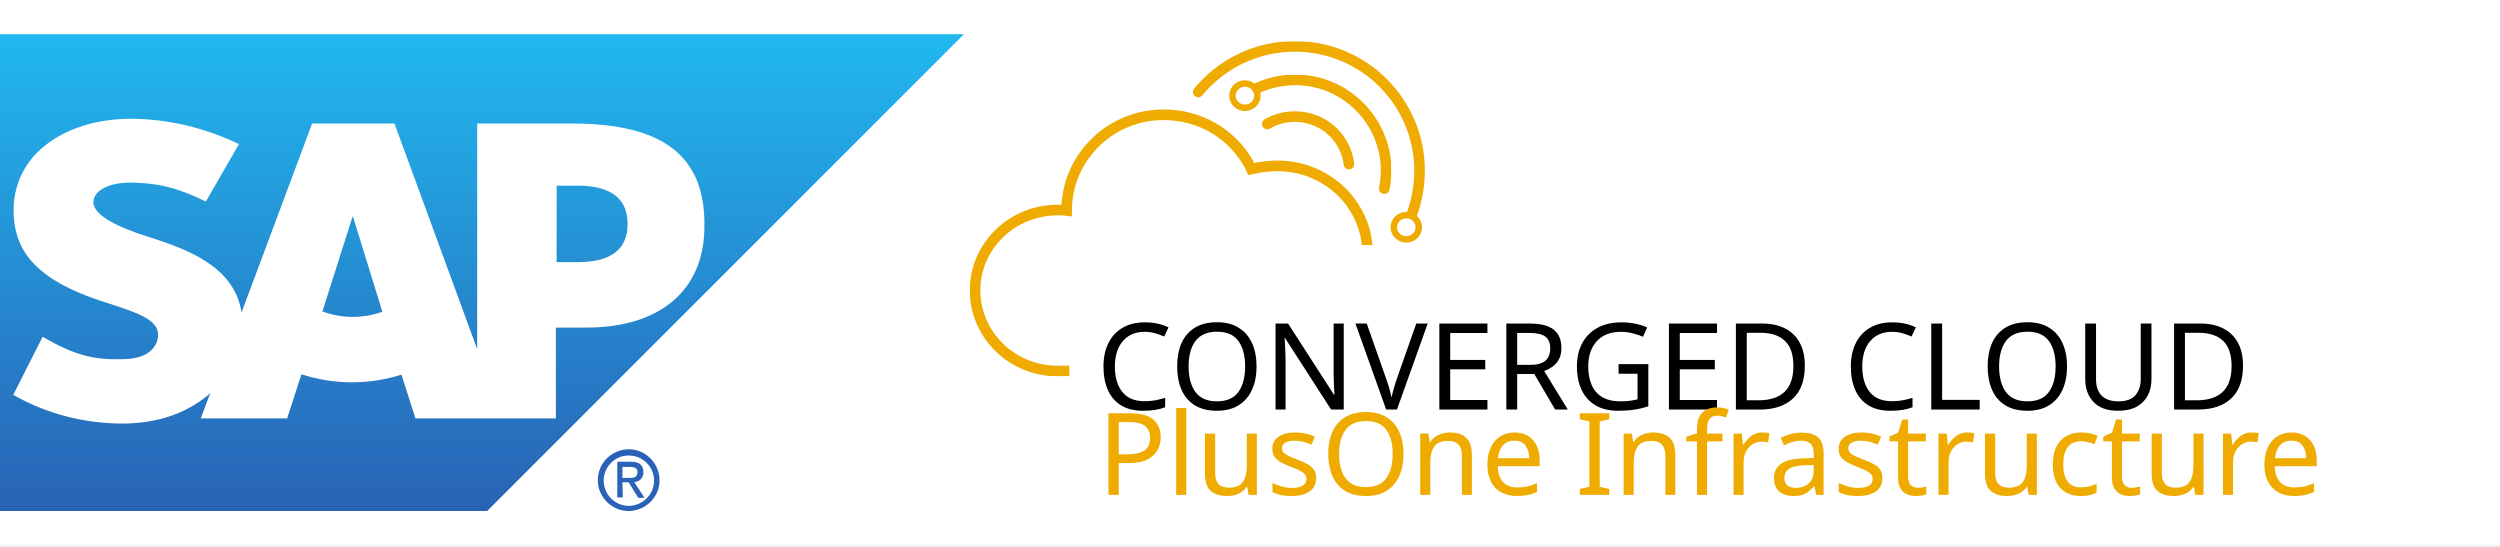
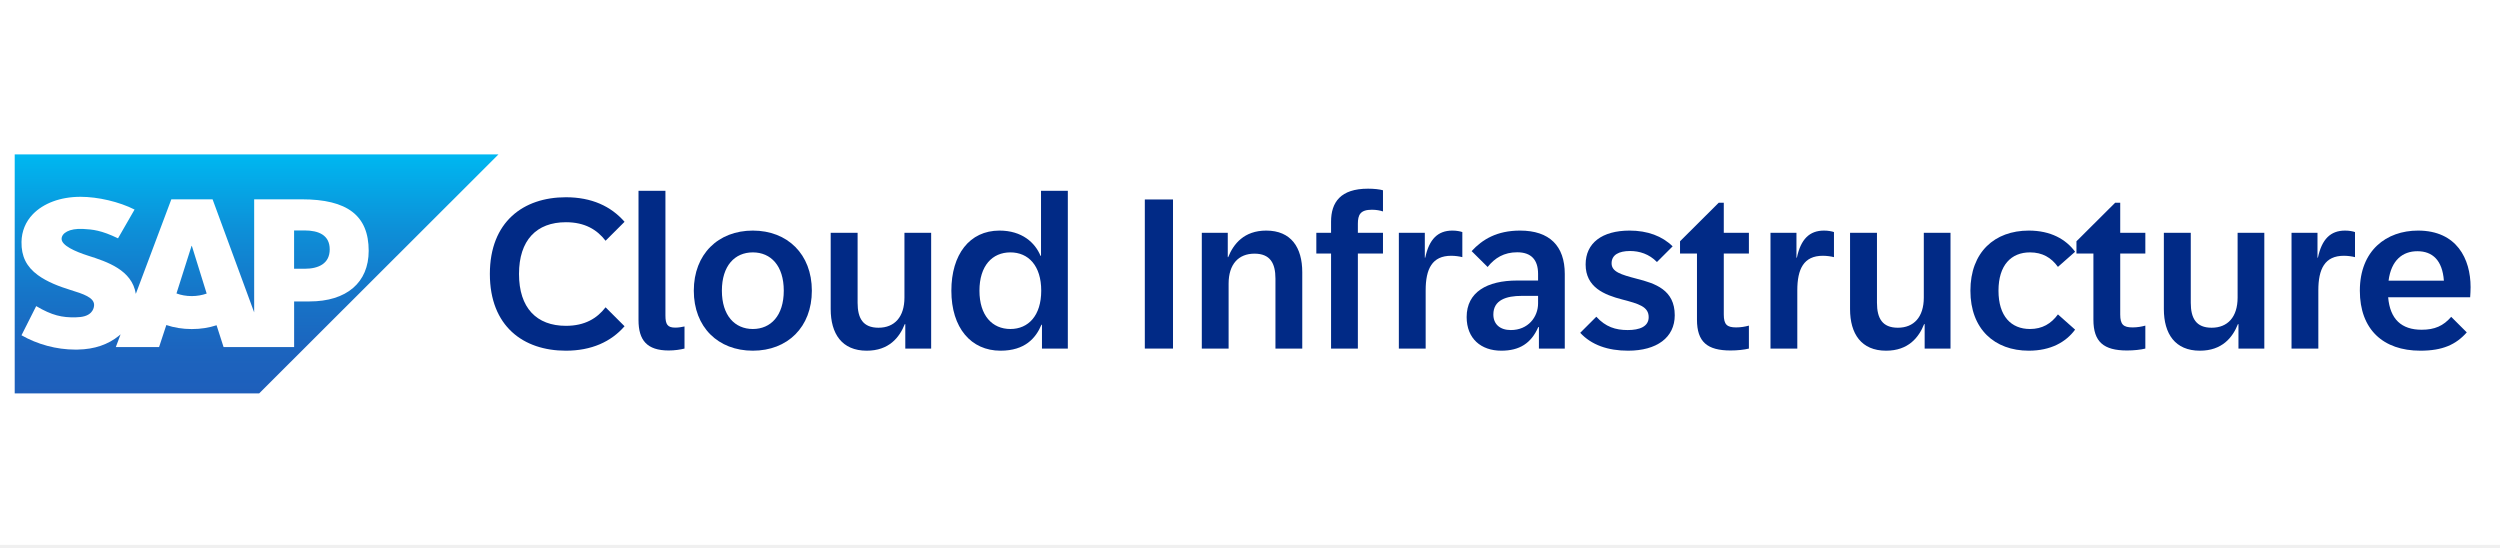
- <svg xmlns="http://www.w3.org/2000/svg" version="1.1" x="0px" y="0px" viewBox="0 0 680 148.6" style="enable-background:new 0 0 680 148.6;" xml:space="preserve">
-   <style type="text/css">
- 	.st0{fill:#FFFFFF;}
- 	.st1{fill-rule:evenodd;clip-rule:evenodd;fill:url(#path20_00000065785158128332728760000002239679039557780414_);}
- 	.st2{fill-rule:evenodd;clip-rule:evenodd;fill:#FFFFFF;}
- 	.st3{fill:#2962B6;}
- 	.st4{fill:none;}
- 	.st5{filter:url(#Adobe_OpacityMaskFilter);}
- 	.st6{mask:url(#ccplus1_logo_dark_250-b_00000173841674018761626300000003203729525503236783_);}
- 	.st7{fill:none;stroke:#F0AB00;stroke-width:1.754;}
- 	.st8{fill:none;stroke:#F0AB00;stroke-width:2.889;}
- 	.st9{filter:url(#Adobe_OpacityMaskFilter_00000006710274510901700250000006899249690513590675_);}
- 	
- 		.st10{mask:url(#ccplus1_logo_dark_250-d_00000111910988612970051350000017350717540172651916_);fill:none;stroke:#F0AB00;stroke-width:2.889;stroke-linecap:round;}
- 	.st11{fill:none;stroke:#F0AB00;stroke-width:2.889;stroke-linecap:round;}
- 	.st12{font-family:'BentonSans-Bold';}
- 	.st13{font-size:32.762px;}
- 	.st14{fill:#F0AB00;}
- 	.st15{font-size:31.072px;}
- </style>
-   <g id="Layer_2">
-     <rect class="st0" width="680" height="148.2" />
+ <svg xmlns="http://www.w3.org/2000/svg" width="680" height="149" viewBox="0 0 680 149" fill="none">
+   <g clip-path="url(#clip0_78_18)">
+     <path d="M680 0H0V148.2H680V0Z" fill="white" />
+     <path fill-rule="evenodd" clip-rule="evenodd" d="M4 107H70.497L135.579 42H4V107Z" fill="url(#paint0_linear_78_18)" />
+     <path fill-rule="evenodd" clip-rule="evenodd" d="M82.084 54.223L69.134 54.214V84.965L57.821 54.214H46.602L36.943 79.931C35.914 73.447 29.197 71.208 23.912 69.528C20.423 68.409 16.719 66.762 16.755 64.945C16.784 63.453 18.74 62.066 22.619 62.273C25.226 62.41 27.524 62.621 32.1 64.825L36.601 56.999C32.425 54.877 26.655 53.538 21.929 53.531H21.903C16.39 53.531 11.798 55.315 8.947 58.253C6.962 60.307 5.894 62.914 5.849 65.796C5.777 69.765 7.235 72.579 10.294 74.825C12.882 76.72 16.188 77.945 19.101 78.849C22.698 79.96 25.633 80.928 25.597 82.992C25.571 83.74 25.285 84.442 24.745 85.01C23.85 85.933 22.473 86.281 20.569 86.314C16.901 86.392 14.18 85.82 9.845 83.262L5.845 91.195C10.167 93.652 15.284 95.092 20.507 95.092L21.181 95.082C25.727 95.001 29.395 93.707 32.325 91.351C32.494 91.218 32.644 91.082 32.8 90.942L31.501 94.406H43.266L45.242 88.41C47.309 89.115 49.662 89.505 52.158 89.505C54.654 89.505 56.88 89.132 58.908 88.469L60.812 94.403H80.001V81.991H84.186C94.298 81.991 100.283 76.843 100.283 68.224C100.283 58.62 94.471 54.214 82.094 54.214L82.084 54.223ZM52.151 80.535C50.641 80.535 49.222 80.275 48.002 79.814L52.106 66.879H52.184L56.216 79.85C55.006 80.278 53.619 80.535 52.151 80.535ZM82.845 73.103H79.991V62.68H82.845C86.65 62.68 89.683 63.941 89.683 67.821C89.683 71.702 86.65 73.103 82.845 73.103Z" fill="white" />
+     <path d="M658.338 95.388C648.22 95.388 641.879 89.603 641.879 79.068C641.879 68.102 649.114 62.719 657.703 62.719C668.253 62.719 672 70.433 672 78.089C672 79.01 671.942 79.96 671.885 80.853H649.575C650.094 86.84 653.207 89.689 658.683 89.689C662.229 89.689 664.592 88.653 666.725 86.177L670.962 90.409C668.022 93.719 664.419 95.388 658.338 95.388ZM649.69 76.334H664.736C664.333 70.778 661.623 68.332 657.531 68.332C653.495 68.332 650.411 70.778 649.69 76.334Z" fill="#012A86" />
+     <path d="M623.295 94.812V63.324H630.357V70.088H630.472C631.538 65.051 633.902 62.719 637.851 62.719C639.004 62.719 639.984 62.921 640.56 63.122V69.944C639.782 69.742 638.629 69.57 637.534 69.57C632.345 69.57 630.587 73.139 630.587 78.982V94.812H623.295Z" fill="#012A86" />
+     <path d="M598.369 95.388C591.624 95.388 588.569 90.783 588.569 84.076V63.324H595.89V82.349C595.89 86.552 597.332 89.142 601.569 89.142C605.921 89.142 608.63 86.235 608.63 80.939V63.324H615.894V94.812H608.861V88.164H608.717C607.276 91.79 604.422 95.388 598.369 95.388Z" fill="#012A86" />
+     <path d="M578.545 95.331C572.204 95.331 569.408 92.999 569.408 86.955V68.965H564.796V65.626L575.317 55.149H576.701V63.324H583.532V68.965H576.701V85.544C576.701 88.308 577.594 89.056 580.073 89.056C581.312 89.056 582.494 88.854 583.532 88.567V94.812C582.264 95.129 580.39 95.331 578.545 95.331Z" fill="#012A86" />
+     <path d="M551.833 95.388C542.523 95.388 535.951 89.516 535.951 79.068C535.951 68.591 542.523 62.719 551.833 62.719C557.799 62.719 561.921 65.079 564.429 68.476L559.759 72.592C557.943 70.059 555.522 68.648 552.15 68.648C547.048 68.648 543.589 72.103 543.589 79.068C543.589 86.034 547.048 89.488 552.15 89.488C555.493 89.488 557.914 88.048 559.759 85.516L564.429 89.66C561.921 93.057 557.799 95.388 551.833 95.388Z" fill="#012A86" />
+     <path d="M513.014 95.388C506.269 95.388 503.214 90.783 503.214 84.076V63.324H510.535V82.349C510.535 86.552 511.976 89.142 516.213 89.142C520.566 89.142 523.275 86.235 523.275 80.939V63.324H530.539V94.812H523.506V88.164H523.362C521.92 91.79 519.067 95.388 513.014 95.388Z" fill="#012A86" />
+     <path d="M481.574 94.812V63.324H488.636V70.088H488.751C489.818 65.051 492.181 62.719 496.13 62.719C497.283 62.719 498.263 62.921 498.84 63.122V69.944C498.061 69.742 496.908 69.57 495.813 69.57C490.625 69.57 488.867 73.139 488.867 78.982V94.812H481.574Z" fill="#012A86" />
+     <path d="M470.715 95.331C464.373 95.331 461.577 92.999 461.577 86.955V68.965H456.966V65.626L467.486 55.149H468.87V63.324H475.701V68.965H468.87V85.544C468.87 88.308 469.763 89.056 472.242 89.056C473.482 89.056 474.663 88.854 475.701 88.567V94.812C474.433 95.129 472.559 95.331 470.715 95.331Z" fill="#012A86" />
+     <path d="M442.849 95.388C437.344 95.388 432.876 93.834 429.821 90.524L434.202 86.149C436.709 88.912 439.419 89.775 442.734 89.775C445.933 89.775 448.441 88.854 448.441 86.264C448.441 83.414 445.76 82.637 441.235 81.457C436.364 80.191 431.291 78.147 431.291 71.93C431.291 66.087 435.787 62.719 443.252 62.719C448.124 62.719 452.13 64.216 454.955 67.008L450.689 71.268C448.556 69.08 445.933 68.274 443.368 68.274C440.341 68.274 438.352 69.311 438.352 71.613C438.352 73.945 440.918 74.693 445.184 75.816C450.17 77.082 455.531 78.809 455.531 85.746C455.531 91.848 450.602 95.388 442.849 95.388Z" fill="#012A86" />
+     <path d="M408.354 95.388C402.848 95.388 398.928 92.107 398.928 86.235C398.928 79.471 404.463 76.305 412.649 76.305H418.356V74.492C418.356 70.692 416.511 68.62 412.677 68.62C409.103 68.62 406.596 70.145 404.636 72.621L400.283 68.303C403.194 65.137 407.143 62.719 413.456 62.719C421.469 62.719 425.619 66.893 425.619 74.52V94.812H418.586V88.969H418.413C416.482 93.373 413.311 95.388 408.354 95.388ZM406.192 85.544C406.192 88.164 407.979 89.775 410.948 89.775C415.646 89.775 418.356 86.235 418.356 82.522V80.478H413.888C409.709 80.478 406.192 81.601 406.192 85.544Z" fill="#012A86" />
+     <path d="M380.488 94.812V63.324H387.55V70.088H387.665C388.732 65.051 391.095 62.719 395.044 62.719C396.197 62.719 397.177 62.921 397.754 63.122V69.944C396.975 69.742 395.822 69.57 394.727 69.57C389.539 69.57 387.781 73.139 387.781 78.982V94.812H380.488Z" fill="#012A86" />
+     <path d="M362.048 60.301C362.048 55.034 364.613 51.321 372.107 51.321C373.75 51.321 375.249 51.494 376.171 51.753V57.509C375.422 57.25 374.327 57.049 373.145 57.049C369.974 57.049 369.34 58.459 369.34 60.877V63.324H376.171V68.965H369.34V94.812H362.048V68.965H358.041V63.324H362.048V60.301Z" fill="#012A86" />
+     <path d="M326.89 94.812V63.324H333.952V69.944H334.067C335.508 66.346 338.39 62.719 344.415 62.719C351.188 62.719 354.215 67.325 354.215 74.031V94.812H346.922V75.787C346.922 71.556 345.452 68.994 341.215 68.994C336.863 68.994 334.182 71.872 334.182 77.168V94.812H326.89Z" fill="#012A86" />
+     <path d="M311.39 94.812V54.257H319.057V94.812H311.39Z" fill="#012A86" />
+     <path d="M272.145 95.388C264.132 95.388 258.771 89.2 258.771 79.068C258.771 69.253 263.7 62.719 271.857 62.719C277.997 62.719 281.542 66.001 283.012 69.57H283.156V51.897H290.449V94.812H283.415V88.336H283.271C281.744 91.963 278.804 95.388 272.145 95.388ZM266.41 79.068C266.41 85.832 269.897 89.488 274.826 89.488C279.726 89.488 283.214 85.832 283.214 79.068C283.214 72.275 279.726 68.648 274.826 68.648C269.897 68.648 266.41 72.275 266.41 79.068Z" fill="#012A86" />
+     <path d="M235.748 95.388C229.003 95.388 225.948 90.783 225.948 84.076V63.324H233.269V82.349C233.269 86.552 234.71 89.142 238.947 89.142C243.3 89.142 246.009 86.235 246.009 80.939V63.324H253.273V94.812H246.24V88.164H246.096C244.655 91.79 241.801 95.388 235.748 95.388Z" fill="#012A86" />
+     <path d="M204.769 95.388C195.344 95.388 188.715 88.998 188.715 79.068C188.715 69.138 195.344 62.719 204.769 62.719C214.195 62.719 220.824 69.138 220.824 79.068C220.824 88.998 214.195 95.388 204.769 95.388ZM196.353 79.068C196.353 85.832 199.869 89.488 204.769 89.488C209.669 89.488 213.186 85.832 213.186 79.068C213.186 72.275 209.669 68.648 204.769 68.648C199.869 68.648 196.353 72.275 196.353 79.068Z" fill="#012A86" />
+     <path d="M181.89 95.331C175.953 95.331 173.675 92.51 173.675 87.07V51.897H180.997V85.803C180.997 88.25 181.573 89.113 183.677 89.113C184.571 89.113 185.349 88.969 186.185 88.797V94.812C185.032 95.1 183.476 95.331 181.89 95.331Z" fill="#012A86" />
+     <path d="M153.909 95.388C142.351 95.388 133.243 88.739 133.243 74.52C133.243 60.33 142.351 53.653 153.909 53.653C160.942 53.653 166.188 56.099 169.878 60.33L164.718 65.482C162.383 62.46 159.069 60.445 153.938 60.445C145.925 60.445 141.169 65.338 141.169 74.52C141.169 83.731 145.925 88.624 153.938 88.624C159.069 88.624 162.383 86.609 164.718 83.587L169.878 88.739C166.217 92.942 160.913 95.388 153.909 95.388Z" fill="#012A86" />
  </g>
-   <g id="Layer_1">
-     <g id="Layer_2_00000013187078057836816180000008370763645438611115_">
-       <g id="Layer_1-2">
-         <g id="g10">
-           <g id="g12">
-             <linearGradient id="path20_00000158749335947119058680000000503476150230057865_" gradientUnits="userSpaceOnUse" x1="-352.072" y1="-305.806" x2="-351.482" y2="-305.806" gradientTransform="matrix(0 -218.87 218.87 0 67062.781 -76919.641)">
-               <stop offset="0" style="stop-color:#2962B5" />
-               <stop offset="1" style="stop-color:#21B8EF" />
-             </linearGradient>
-             <path id="path20" style="fill-rule:evenodd;clip-rule:evenodd;fill:url(#path20_00000158749335947119058680000000503476150230057865_);" d="       M0,139h132.5L262.2,9.3H0V139" />
-             <path id="path22" class="st2" d="M157.1,71.3h-5.7V50.5h5.7c7.6,0,13.6,2.5,13.6,10.3C170.8,68.8,164.8,71.3,157.1,71.3        M96,86.2c-2.8,0-5.6-0.5-8.3-1.5l8.2-25.8H96l8,25.9C101.5,85.7,98.7,86.2,96,86.2z M155.6,33.6h-25.8V95l-22.5-61.4H84.9       L65.7,85c-2-12.9-15.4-17.4-26-20.8C32.7,62,25.4,58.7,25.4,55c0-3,4-5.7,11.7-5.3c5.2,0.3,9.8,0.7,18.9,5.1l9-15.6       c-9.1-4.4-19.1-6.8-29.2-6.9h-0.1c-11,0-20.1,3.6-25.8,9.4c-3.9,4-6.1,9.4-6.2,15c-0.1,7.9,2.8,13.5,8.9,18       c5.1,3.8,11.7,6.2,17.5,8c7.1,2.3,13,4.3,12.9,8.4c0,1.5-0.6,2.9-1.7,4c-1.8,1.8-4.5,2.6-8.3,2.6c-7.3,0.2-12.7-1-21.4-6.1       l-8,15.8c8.9,5.1,19,7.7,29.2,7.8h1.3c9.1-0.2,16.4-2.8,22.2-7.5c0.3-0.2,0.6-0.5,0.9-0.8l-2.6,6.9h23.5l3.9-12       c8.8,2.9,18.4,2.9,27.2,0.1l3.8,11.9h38.2V89.1h8.3c20.2,0,32.1-10.3,32.1-27.5C191.9,42.4,180.3,33.6,155.6,33.6" />
-             <path id="path24" class="st3" d="M169.3,130v-3h2c1,0,2.1,0.2,2.1,1.4c0,1.5-1.1,1.6-2.3,1.6H169.3z M169.3,131.2h1.7l2.6,4.2       h1.7l-2.8-4.3c1.4,0,2.5-1.1,2.5-2.5c0-0.1,0-0.1,0-0.2c0-1.9-1.1-2.8-3.4-2.8h-3.7v9.7h1.5L169.3,131.2z M171.1,139       c4.6-0.1,8.4-3.9,8.3-8.5c-0.1-4.6-3.9-8.4-8.5-8.3c-4.6,0.1-8.3,3.8-8.3,8.4c0,4.6,3.8,8.4,8.4,8.4C171,139,171,139,171.1,139       L171.1,139z M164.2,130.6c0.1-3.8,3.2-6.8,7-6.7c3.8,0.1,6.8,3.2,6.7,7c-0.1,3.7-3.1,6.6-6.8,6.7c-3.8,0-6.8-3-6.9-6.8       C164.2,130.7,164.2,130.7,164.2,130.6" />
-           </g>
-         </g>
-       </g>
-     </g>
-     <g>
-       <rect x="254.3" y="1.1" class="st4" width="397.6" height="149.8" />
-       <g transform="translate(4.651 4.651)">
-         <defs>
-           <filter id="Adobe_OpacityMaskFilter" filterUnits="userSpaceOnUse" x="259.2" y="6.6" width="125.1" height="91.1">
-             <feColorMatrix type="matrix" values="1 0 0 0 0  0 1 0 0 0  0 0 1 0 0  0 0 0 1 0" />
-           </filter>
-         </defs>
-         <mask maskUnits="userSpaceOnUse" x="259.2" y="6.6" width="125.1" height="91.1" id="ccplus1_logo_dark_250-b_00000173841674018761626300000003203729525503236783_">
-           <g class="st5">
-             <path id="ccplus1_logo_dark_250-a_00000058554307939968281190000000365294528287374243_" class="st2" d="M385.7,3.9v58.1       l-99.5,0l0,39h-29.1V3.9H385.7z" />
-           </g>
-         </mask>
-         <g class="st6">
-           <g transform="translate(.763 .763)">
-             <ellipse class="st7" cx="333.2" cy="20.6" rx="3.4" ry="3.3" />
-             <ellipse class="st7" cx="377.1" cy="56.4" rx="3.4" ry="3.3" />
-             <path class="st8" d="M311.1,25.8c-6.9,0-13.2,2.6-17.9,6.9c-4.7,4.3-7.8,10.2-8.4,16.9c-0.1,0.7-0.1,1.5-0.1,2.2       c-0.7-0.1-1.5-0.1-2.2-0.1c-6.3,0-12,2.4-16.1,6.4c-4.1,4-6.6,9.4-6.6,15.5c0,6,2.5,11.5,6.6,15.5c4.1,4,9.7,6.4,15.9,6.4l0,0       H367c4.2-0.4,8-2.3,10.7-5.2c2.7-2.8,4.3-6.6,4.3-10.8c0-3.9-1.4-7.5-3.8-10.3c-2.5-2.8-5.9-4.8-9.8-5.5       c-0.6-0.1-1.2-0.2-1.8-0.2c0-0.6,0-1.2-0.1-1.9c-0.5-6.1-3.4-11.6-7.8-15.6c-4.4-3.9-10.2-6.3-16.7-6.3c-1.8,0-3.6,0.2-5.3,0.5       c-0.6,0.1-1.1,0.3-1.7,0.4c-0.2-0.5-0.5-1-0.8-1.5c-2.3-4.1-5.6-7.4-9.7-9.8C320.6,27.1,316,25.8,311.1,25.8z" />
-             <g transform="translate(48.615 5.409)">
-               <defs>
-                 <filter id="Adobe_OpacityMaskFilter_00000088113740858274704910000009678222258621114275_" filterUnits="userSpaceOnUse" x="286.5" y="9.5" width="37.9" height="32.4">
-                   <feColorMatrix type="matrix" values="1 0 0 0 0  0 1 0 0 0  0 0 1 0 0  0 0 0 1 0" />
-                 </filter>
-               </defs>
-               <mask maskUnits="userSpaceOnUse" x="286.5" y="9.5" width="37.9" height="32.4" id="ccplus1_logo_dark_250-d_00000111910988612970051350000017350717540172651916_">
-                 <g style="filter:url(#Adobe_OpacityMaskFilter_00000088113740858274704910000009678222258621114275_);">
-                   <rect id="ccplus1_logo_dark_250-c_00000120534547360138268580000011516839393517561259_" x="286.2" y="7.5" class="st2" width="42.3" height="37.6" />
-                 </g>
-               </mask>
-               <path class="st10" d="M322.5,40.5c0.3-1.6,0.5-3.2,0.5-4.9c0-13.6-11.1-24.7-24.7-24.7c-3.7,0-7.1,0.8-10.3,2.2" />
-             </g>
-             <path class="st11" d="M361.5,39.2c-0.9-7.3-7.1-12.9-14.7-12.9c-2.7,0-5.3,0.7-7.5,2" />
-             <path class="st11" d="M378.7,52.6c1.3-3.6,2-7.5,2-11.6c0-18.7-15.2-33.8-33.9-33.8c-10.6,0-20,4.8-26.3,12.4" />
-           </g>
-         </g>
-       </g>
-       <text transform="matrix(1 0 0 1 298.1401 111.3965)" class="st12 st13">CONVERGED CLOUD</text>
-       <text transform="matrix(1 0 0 1 298.4858 134.6016)" class="st14 st12 st15">PlusOne Infrastructure</text>
-     </g>
-   </g>
+   <defs>
+     <linearGradient id="paint0_linear_78_18" x1="337.992" y1="42" x2="337.992" y2="107" gradientUnits="userSpaceOnUse">
+       <stop stop-color="#00B8F1" />
+       <stop offset="0.02" stop-color="#00B5EF" />
+       <stop offset="0.31" stop-color="#0D90D8" />
+       <stop offset="0.58" stop-color="#1675C8" />
+       <stop offset="0.82" stop-color="#1C64BE" />
+       <stop offset="1" stop-color="#1E5FBB" />
+     </linearGradient>
+     <clipPath id="clip0_78_18">
+       <rect width="680" height="148.6" fill="white" />
+     </clipPath>
+   </defs>
</svg>
